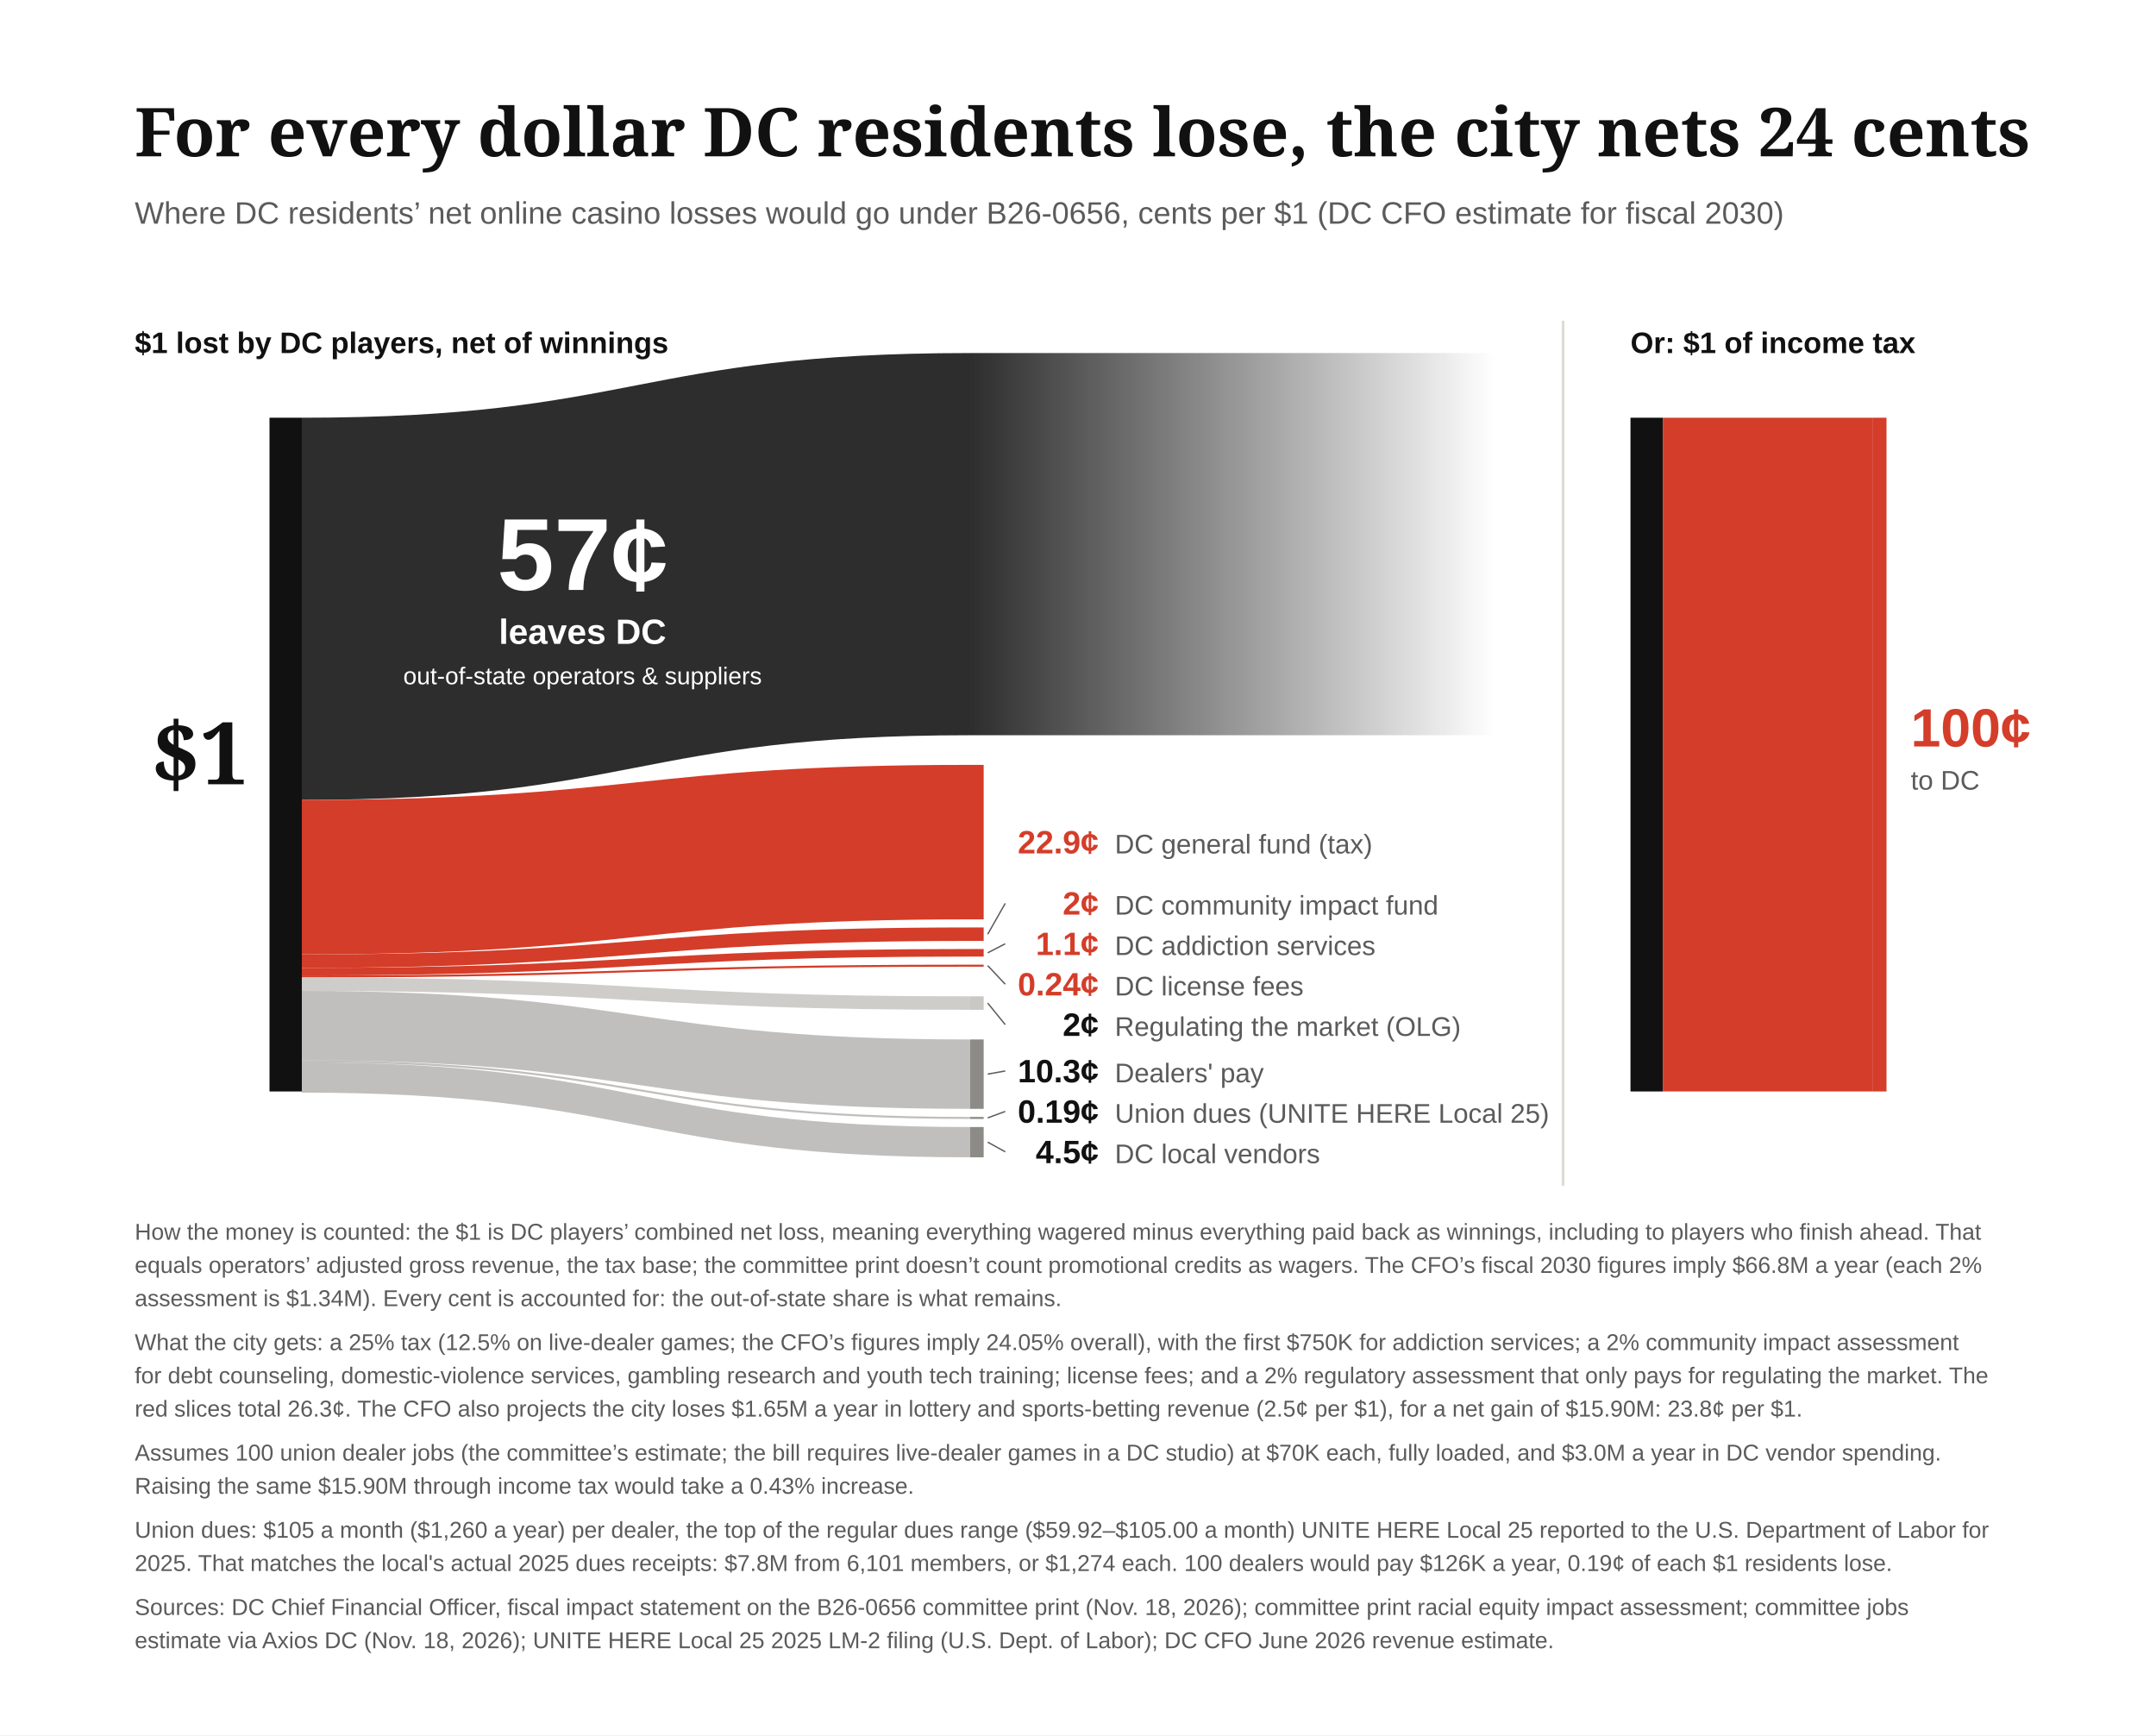
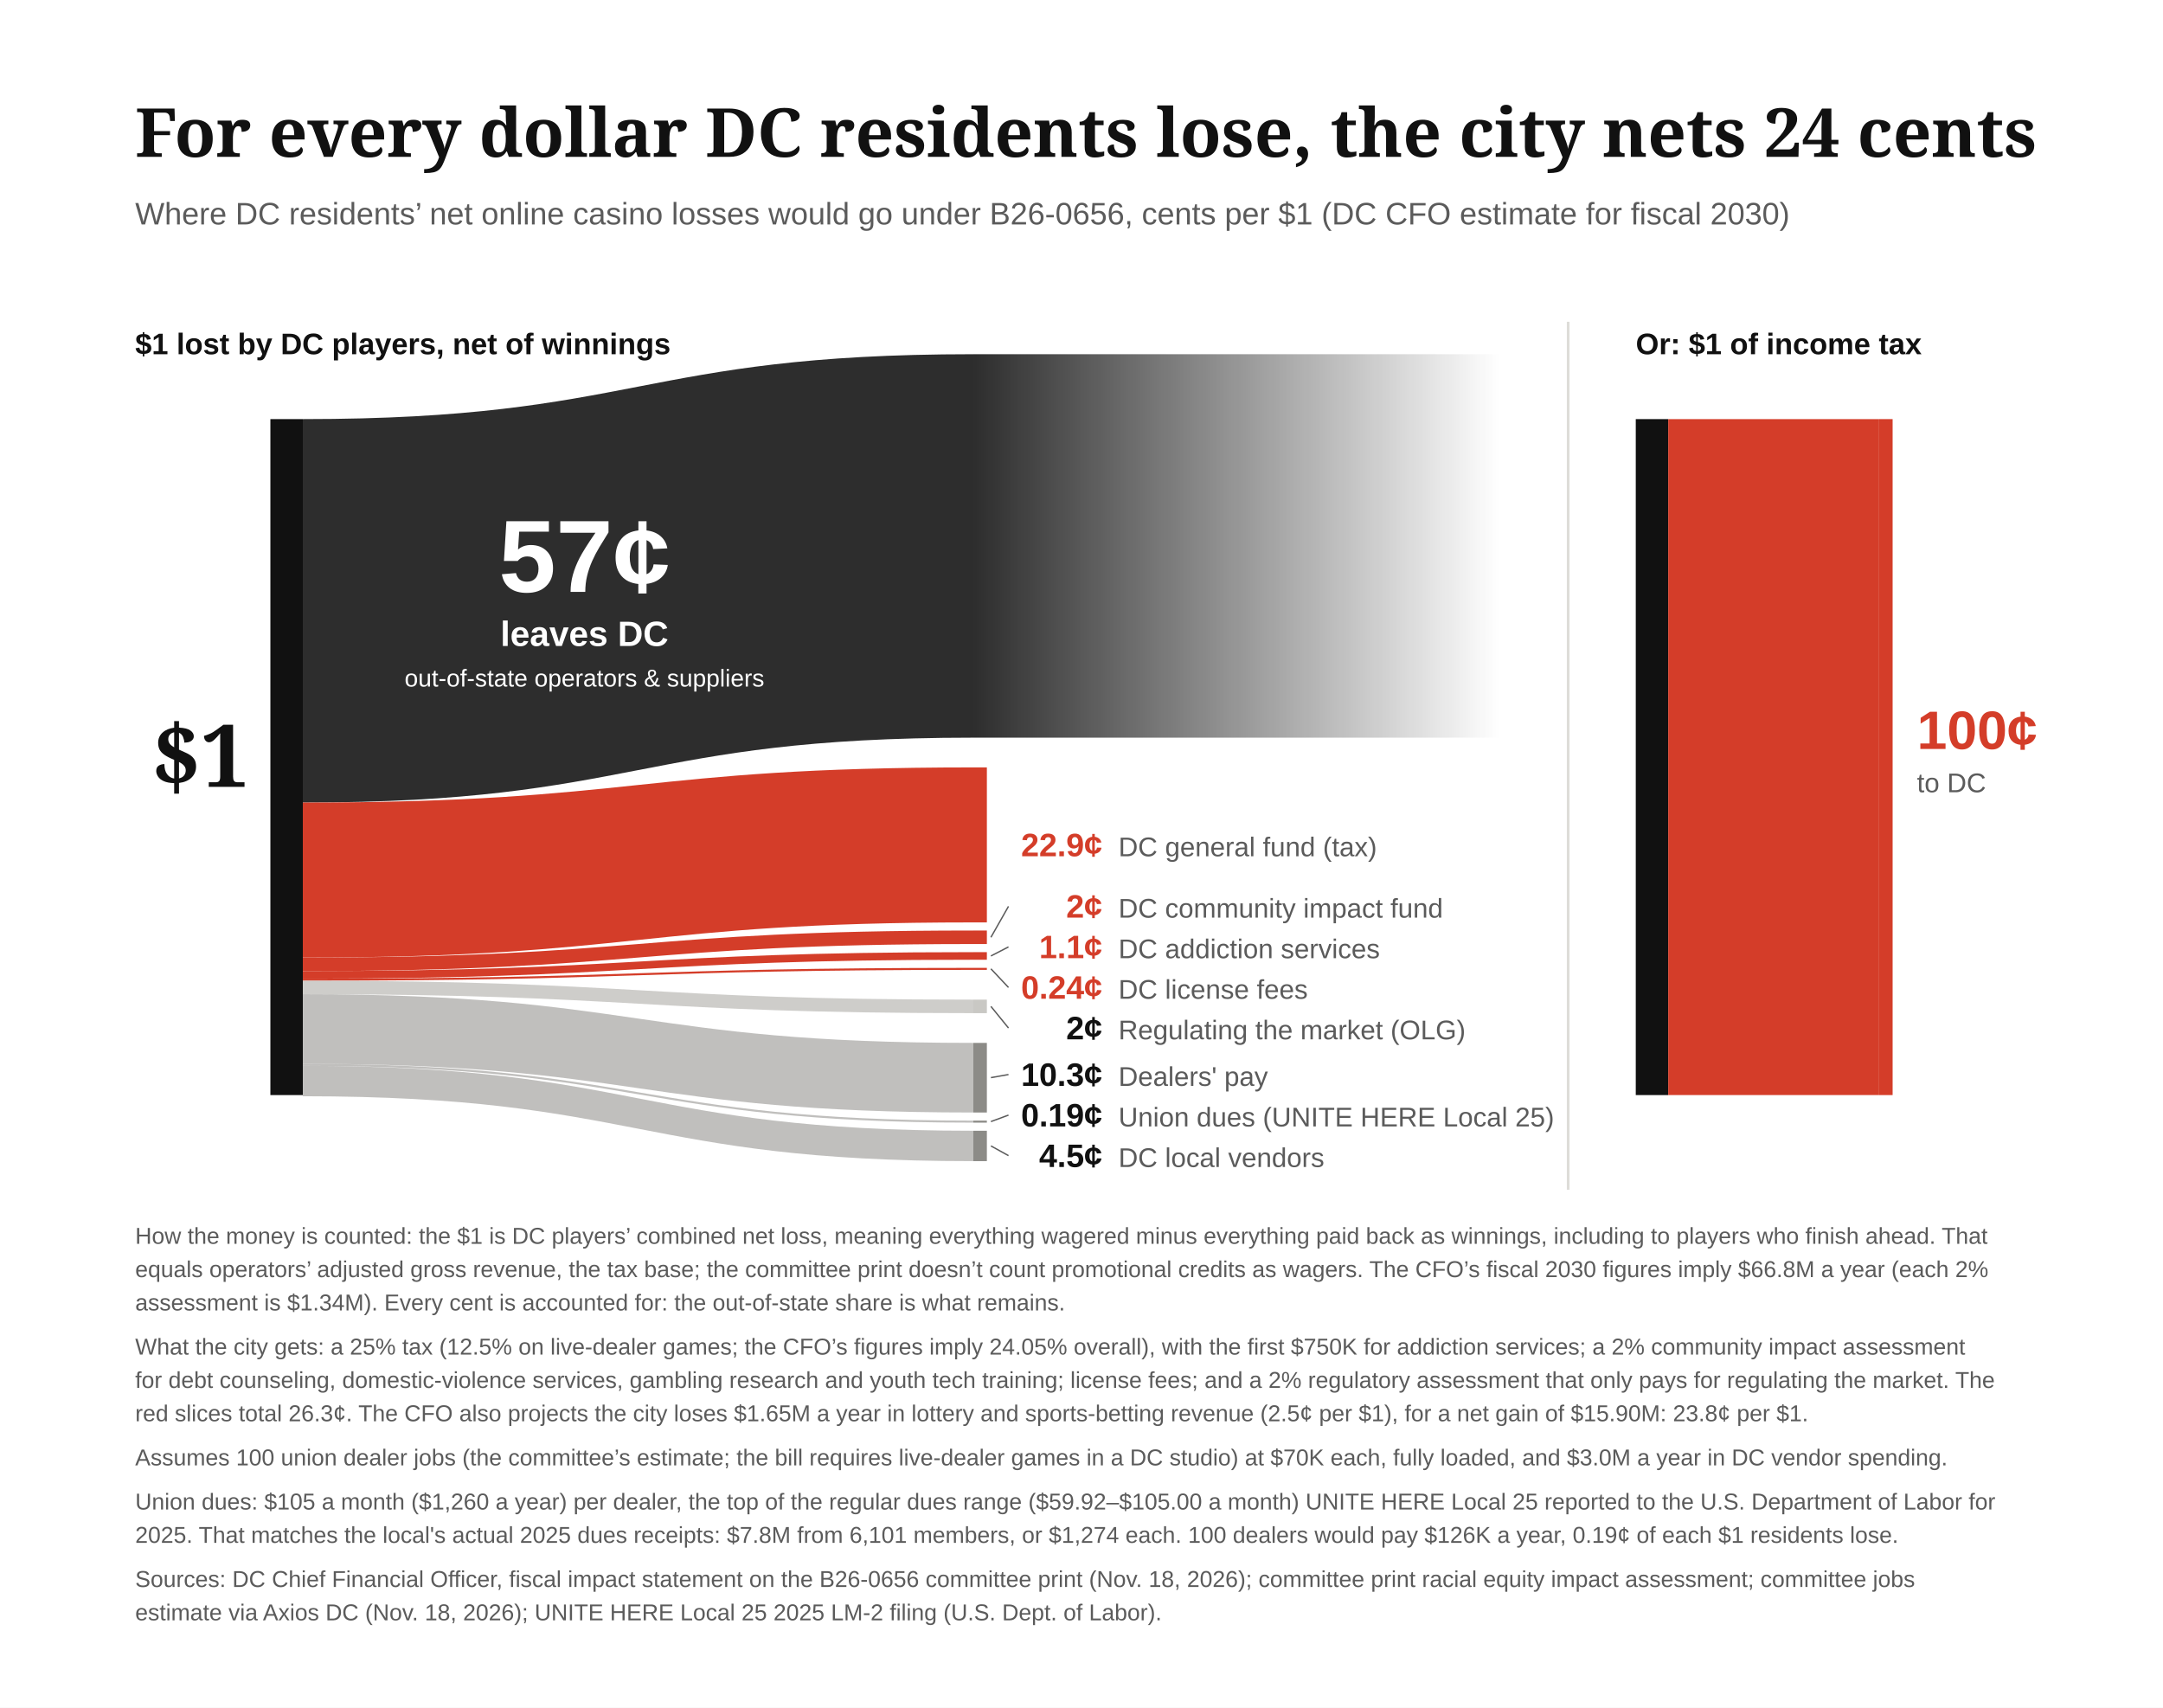
- <svg xmlns="http://www.w3.org/2000/svg" viewBox="0 0 1600 1287.8" width="1600" height="1287.8" role="img" aria-label="For every dollar DC residents lose, the city nets 24 cents">
+ <svg xmlns="http://www.w3.org/2000/svg" viewBox="0 0 1600 1263.15" width="1600" height="1263.15" role="img" aria-label="For every dollar DC residents lose, the city nets 24 cents">
  <defs>
    <linearGradient id="offEdge" x1="0" x2="1" y1="0" y2="0">
      <stop offset="0" stop-color="#111111" stop-opacity="0.88" />
      <stop offset="1" stop-color="#111111" stop-opacity="0" />
    </linearGradient>
  </defs>
-   <rect width="1600" height="1287.8" fill="#FFFFFF" />
+   <rect width="1600" height="1263.15" fill="#FFFFFF" />
  <text x="100" y="116" font-family="'Newsreader 72pt', Newsreader, Georgia, serif" font-weight="700" font-size="50" fill="#111111">For every dollar DC residents lose, the city nets 24 cents</text>
  <text x="100" y="166" font-size="23" fill="#5B5B5B" font-family="'IBM Plex Sans', Arial, sans-serif">Where DC residents’ net online casino losses would go under B26-0656, cents per $1 (DC CFO estimate for fiscal 2030)</text>
  <text x="100" y="262" font-size="22" font-weight="600" fill="#111111" font-family="'IBM Plex Sans', Arial, sans-serif">$1 lost by DC players, net of winnings</text>
  <text x="1210" y="262" font-size="22" font-weight="600" fill="#111111" font-family="'IBM Plex Sans', Arial, sans-serif">Or: $1 of income tax</text>
  <line x1="1160" x2="1160" y1="238" y2="880" stroke="#DDDCD8" stroke-width="2" />
  <rect x="200" y="310" width="24" height="500" fill="#111111" />
  <text x="184" y="582" font-family="'Newsreader 72pt', Newsreader, Georgia, serif" font-weight="700" font-size="64" fill="#111111" text-anchor="end">$1</text>
  <g id="ribbons">
    <path d="M224,310 C472,310 472,262 720,262 L720,545.63 C472,545.63 472,593.63 224,593.63 Z" fill="#111111" fill-opacity="0.88" data-key="out_of_state" />
    <path d="M224,593.63 C472,593.63 472,567.63 720,567.63 L720,682.28 C472,682.28 472,708.28 224,708.28 Z" fill="#D43D29" fill-opacity="1" data-key="tax_general" />
    <path d="M224,708.28 C472,708.28 472,688.28 720,688.28 L720,698.28 C472,698.28 472,718.28 224,718.28 Z" fill="#D43D29" fill-opacity="1" data-key="community_impact" />
    <path d="M224,718.28 C472,718.28 472,704.28 720,704.28 L720,709.9 C472,709.9 472,723.9 224,723.9 Z" fill="#D43D29" fill-opacity="1" data-key="tax_treatment" />
    <path d="M224,723.9 C472,723.9 472,715.9 720,715.9 L720,717.4 C472,717.4 472,725.4 224,725.4 Z" fill="#D43D29" fill-opacity="1" data-key="license_fees" />
    <path d="M224,725.4 C472,725.4 472,739.4 720,739.4 L720,749.4 C472,749.4 472,735.4 224,735.4 Z" fill="#C9C8C4" fill-opacity="0.9" data-key="regulatory" />
    <path d="M224,735.4 C472,735.4 472,771.4 720,771.4 L720,822.89 C472,822.89 472,786.89 224,786.89 Z" fill="#8C8B87" fill-opacity="0.55" data-key="dealer_take_home" />
    <path d="M224,786.89 C472,786.89 472,828.89 720,828.89 L720,830.39 C472,830.39 472,788.39 224,788.39 Z" fill="#8C8B87" fill-opacity="0.55" data-key="union_dues" />
    <path d="M224,788.39 C472,788.39 472,836.39 720,836.39 L720,858.86 C472,858.86 472,810.86 224,810.86 Z" fill="#8C8B87" fill-opacity="0.55" data-key="local_vendors" />
  </g>
  <g id="terminals">
    <rect x="720" y="262" width="390" height="283.63" fill="url(#offEdge)" data-key="out_of_state" />
    <text x="432.32" y="437.81" font-size="76" font-weight="600" data-key="out_of_state" font-family="'IBM Plex Sans', Arial, sans-serif" fill="#FFFFFF" text-anchor="middle">57¢</text>
    <text x="432.32" y="477.81" font-size="26" font-weight="600" font-family="'IBM Plex Sans', Arial, sans-serif" fill="#FFFFFF" text-anchor="middle">leaves DC</text>
    <text x="432.32" y="507.81" font-size="18" font-family="'IBM Plex Sans', Arial, sans-serif" fill="#FFFFFF" text-anchor="middle">out-of-state operators &amp; suppliers</text>
    <rect x="720" y="567.63" width="10" height="114.65" fill="#D43D29" data-key="tax_general" />
    <text x="815.34" y="633.35" font-size="24" font-weight="600" fill="#D43D29" text-anchor="end" data-key="tax_general" font-family="'IBM Plex Sans', Arial, sans-serif">22.9¢</text>
    <text x="827.34" y="633.35" font-size="20" fill="#5B5B5B" font-family="'IBM Plex Sans', Arial, sans-serif">DC general fund (tax)</text>
    <rect x="720" y="688.28" width="10" height="10" fill="#D43D29" data-key="community_impact" />
    <polyline points="733.0,693.3 746.0,670.4" fill="none" stroke="#5B5B5B" stroke-width="1" />
    <text x="815.34" y="678.75" font-size="24" font-weight="600" fill="#D43D29" text-anchor="end" data-key="community_impact" font-family="'IBM Plex Sans', Arial, sans-serif">2¢</text>
    <text x="827.34" y="678.75" font-size="20" fill="#5B5B5B" font-family="'IBM Plex Sans', Arial, sans-serif">DC community impact fund</text>
    <rect x="720" y="704.28" width="10" height="5.62" fill="#D43D29" data-key="tax_treatment" />
    <polyline points="733.0,707.1 746.0,700.4" fill="none" stroke="#5B5B5B" stroke-width="1" />
    <text x="815.34" y="708.75" font-size="24" font-weight="600" fill="#D43D29" text-anchor="end" data-key="tax_treatment" font-family="'IBM Plex Sans', Arial, sans-serif">1.1¢</text>
    <text x="827.34" y="708.75" font-size="20" fill="#5B5B5B" font-family="'IBM Plex Sans', Arial, sans-serif">DC addiction services</text>
    <rect x="720" y="715.9" width="10" height="1.5" fill="#D43D29" data-key="license_fees" />
    <polyline points="733.0,716.6 746.0,730.4" fill="none" stroke="#5B5B5B" stroke-width="1" />
    <text x="815.34" y="738.75" font-size="24" font-weight="600" fill="#D43D29" text-anchor="end" data-key="license_fees" font-family="'IBM Plex Sans', Arial, sans-serif">0.24¢</text>
    <text x="827.34" y="738.75" font-size="20" fill="#5B5B5B" font-family="'IBM Plex Sans', Arial, sans-serif">DC license fees</text>
    <rect x="720" y="739.4" width="10" height="10" fill="#C9C8C4" data-key="regulatory" />
    <polyline points="733.0,744.4 746.0,760.4" fill="none" stroke="#5B5B5B" stroke-width="1" />
    <text x="815.34" y="768.75" font-size="24" font-weight="600" fill="#111111" text-anchor="end" data-key="regulatory" font-family="'IBM Plex Sans', Arial, sans-serif">2¢</text>
    <text x="827.34" y="768.75" font-size="20" fill="#5B5B5B" font-family="'IBM Plex Sans', Arial, sans-serif">Regulating the market (OLG)</text>
    <rect x="720" y="771.4" width="10" height="51.49" fill="#8C8B87" data-key="dealer_take_home" />
    <polyline points="733.0,797.1 746.0,794.8" fill="none" stroke="#5B5B5B" stroke-width="1" />
    <text x="815.34" y="803.2" font-size="24" font-weight="600" fill="#111111" text-anchor="end" data-key="dealer_take_home" font-family="'IBM Plex Sans', Arial, sans-serif">10.3¢</text>
    <text x="827.34" y="803.2" font-size="20" fill="#5B5B5B" font-family="'IBM Plex Sans', Arial, sans-serif">Dealers' pay</text>
    <rect x="720" y="828.89" width="10" height="1.5" fill="#8C8B87" data-key="union_dues" />
    <polyline points="733.0,829.6 746.0,824.8" fill="none" stroke="#5B5B5B" stroke-width="1" />
    <text x="815.34" y="833.2" font-size="24" font-weight="600" fill="#111111" text-anchor="end" data-key="union_dues" font-family="'IBM Plex Sans', Arial, sans-serif">0.19¢</text>
    <text x="827.34" y="833.2" font-size="20" fill="#5B5B5B" font-family="'IBM Plex Sans', Arial, sans-serif">Union dues (UNITE HERE Local 25)</text>
    <rect x="720" y="836.39" width="10" height="22.47" fill="#8C8B87" data-key="local_vendors" />
    <polyline points="733.0,847.6 746.0,854.8" fill="none" stroke="#5B5B5B" stroke-width="1" />
    <text x="815.34" y="863.2" font-size="24" font-weight="600" fill="#111111" text-anchor="end" data-key="local_vendors" font-family="'IBM Plex Sans', Arial, sans-serif">4.5¢</text>
    <text x="827.34" y="863.2" font-size="20" fill="#5B5B5B" font-family="'IBM Plex Sans', Arial, sans-serif">DC local vendors</text>
  </g>
  <g id="income-tax">
    <rect x="1210" y="310" width="24" height="500" fill="#111111" />
    <path d="M1234,310 C1312,310 1312,310 1390,310 L1390,810 C1312,810 1312,810 1234,810 Z" fill="#D43D29" data-key="income_tax" />
    <rect x="1390" y="310" width="10" height="500" fill="#D43D29" data-key="income_tax" />
    <text x="1418" y="554" font-size="40" font-weight="600" fill="#D43D29" data-key="income_tax" font-family="'IBM Plex Sans', Arial, sans-serif">100¢</text>
    <text x="1418" y="586" font-size="20" fill="#5B5B5B" font-family="'IBM Plex Sans', Arial, sans-serif">to DC</text>
  </g>
  <text x="100" y="920" font-size="17" fill="#5B5B5B" font-family="'IBM Plex Sans', Arial, sans-serif">How the money is counted: the $1 is DC players’ combined net loss, meaning everything wagered minus everything paid back as winnings, including to players who finish ahead. That</text>
  <text x="100" y="944.65" font-size="17" fill="#5B5B5B" font-family="'IBM Plex Sans', Arial, sans-serif">equals operators’ adjusted gross revenue, the tax base; the committee print doesn’t count promotional credits as wagers. The CFO’s fiscal 2030 figures imply $66.8M a year (each 2%</text>
  <text x="100" y="969.3" font-size="17" fill="#5B5B5B" font-family="'IBM Plex Sans', Arial, sans-serif">assessment is $1.34M). Every cent is accounted for: the out-of-state share is what remains.</text>
  <text x="100" y="1001.95" font-size="17" fill="#5B5B5B" font-family="'IBM Plex Sans', Arial, sans-serif">What the city gets: a 25% tax (12.5% on live-dealer games; the CFO’s figures imply 24.05% overall), with the first $750K for addiction services; a 2% community impact assessment</text>
  <text x="100" y="1026.6" font-size="17" fill="#5B5B5B" font-family="'IBM Plex Sans', Arial, sans-serif">for debt counseling, domestic-violence services, gambling research and youth tech training; license fees; and a 2% regulatory assessment that only pays for regulating the market. The</text>
  <text x="100" y="1051.25" font-size="17" fill="#5B5B5B" font-family="'IBM Plex Sans', Arial, sans-serif">red slices total 26.3¢. The CFO also projects the city loses $1.65M a year in lottery and sports-betting revenue (2.5¢ per $1), for a net gain of $15.90M: 23.8¢ per $1.</text>
  <text x="100" y="1083.9" font-size="17" fill="#5B5B5B" font-family="'IBM Plex Sans', Arial, sans-serif">Assumes 100 union dealer jobs (the committee’s estimate; the bill requires live-dealer games in a DC studio) at $70K each, fully loaded, and $3.0M a year in DC vendor spending.</text>
-   <text x="100" y="1108.55" font-size="17" fill="#5B5B5B" font-family="'IBM Plex Sans', Arial, sans-serif">Raising the same $15.90M through income tax would take a 0.43% increase.</text>
-   <text x="100" y="1141.2" font-size="17" fill="#5B5B5B" font-family="'IBM Plex Sans', Arial, sans-serif">Union dues: $105 a month ($1,260 a year) per dealer, the top of the regular dues range ($59.92–$105.00 a month) UNITE HERE Local 25 reported to the U.S. Department of Labor for</text>
-   <text x="100" y="1165.85" font-size="17" fill="#5B5B5B" font-family="'IBM Plex Sans', Arial, sans-serif">2025. That matches the local's actual 2025 dues receipts: $7.8M from 6,101 members, or $1,274 each. 100 dealers would pay $126K a year, 0.19¢ of each $1 residents lose.</text>
-   <text x="100" y="1198.5" font-size="17" fill="#5B5B5B" font-family="'IBM Plex Sans', Arial, sans-serif">Sources: DC Chief Financial Officer, fiscal impact statement on the B26-0656 committee print (Nov. 18, 2026); committee print racial equity impact assessment; committee jobs</text>
-   <text x="100" y="1223.15" font-size="17" fill="#5B5B5B" font-family="'IBM Plex Sans', Arial, sans-serif">estimate via Axios DC (Nov. 18, 2026); UNITE HERE Local 25 2025 LM-2 filing (U.S. Dept. of Labor); DC CFO June 2026 revenue estimate.</text>
+   <text x="100" y="1116.55" font-size="17" fill="#5B5B5B" font-family="'IBM Plex Sans', Arial, sans-serif">Union dues: $105 a month ($1,260 a year) per dealer, the top of the regular dues range ($59.92–$105.00 a month) UNITE HERE Local 25 reported to the U.S. Department of Labor for</text>
+   <text x="100" y="1141.2" font-size="17" fill="#5B5B5B" font-family="'IBM Plex Sans', Arial, sans-serif">2025. That matches the local's actual 2025 dues receipts: $7.8M from 6,101 members, or $1,274 each. 100 dealers would pay $126K a year, 0.19¢ of each $1 residents lose.</text>
+   <text x="100" y="1173.85" font-size="17" fill="#5B5B5B" font-family="'IBM Plex Sans', Arial, sans-serif">Sources: DC Chief Financial Officer, fiscal impact statement on the B26-0656 committee print (Nov. 18, 2026); committee print racial equity impact assessment; committee jobs</text>
+   <text x="100" y="1198.5" font-size="17" fill="#5B5B5B" font-family="'IBM Plex Sans', Arial, sans-serif">estimate via Axios DC (Nov. 18, 2026); UNITE HERE Local 25 2025 LM-2 filing (U.S. Dept. of Labor).</text>
</svg>
